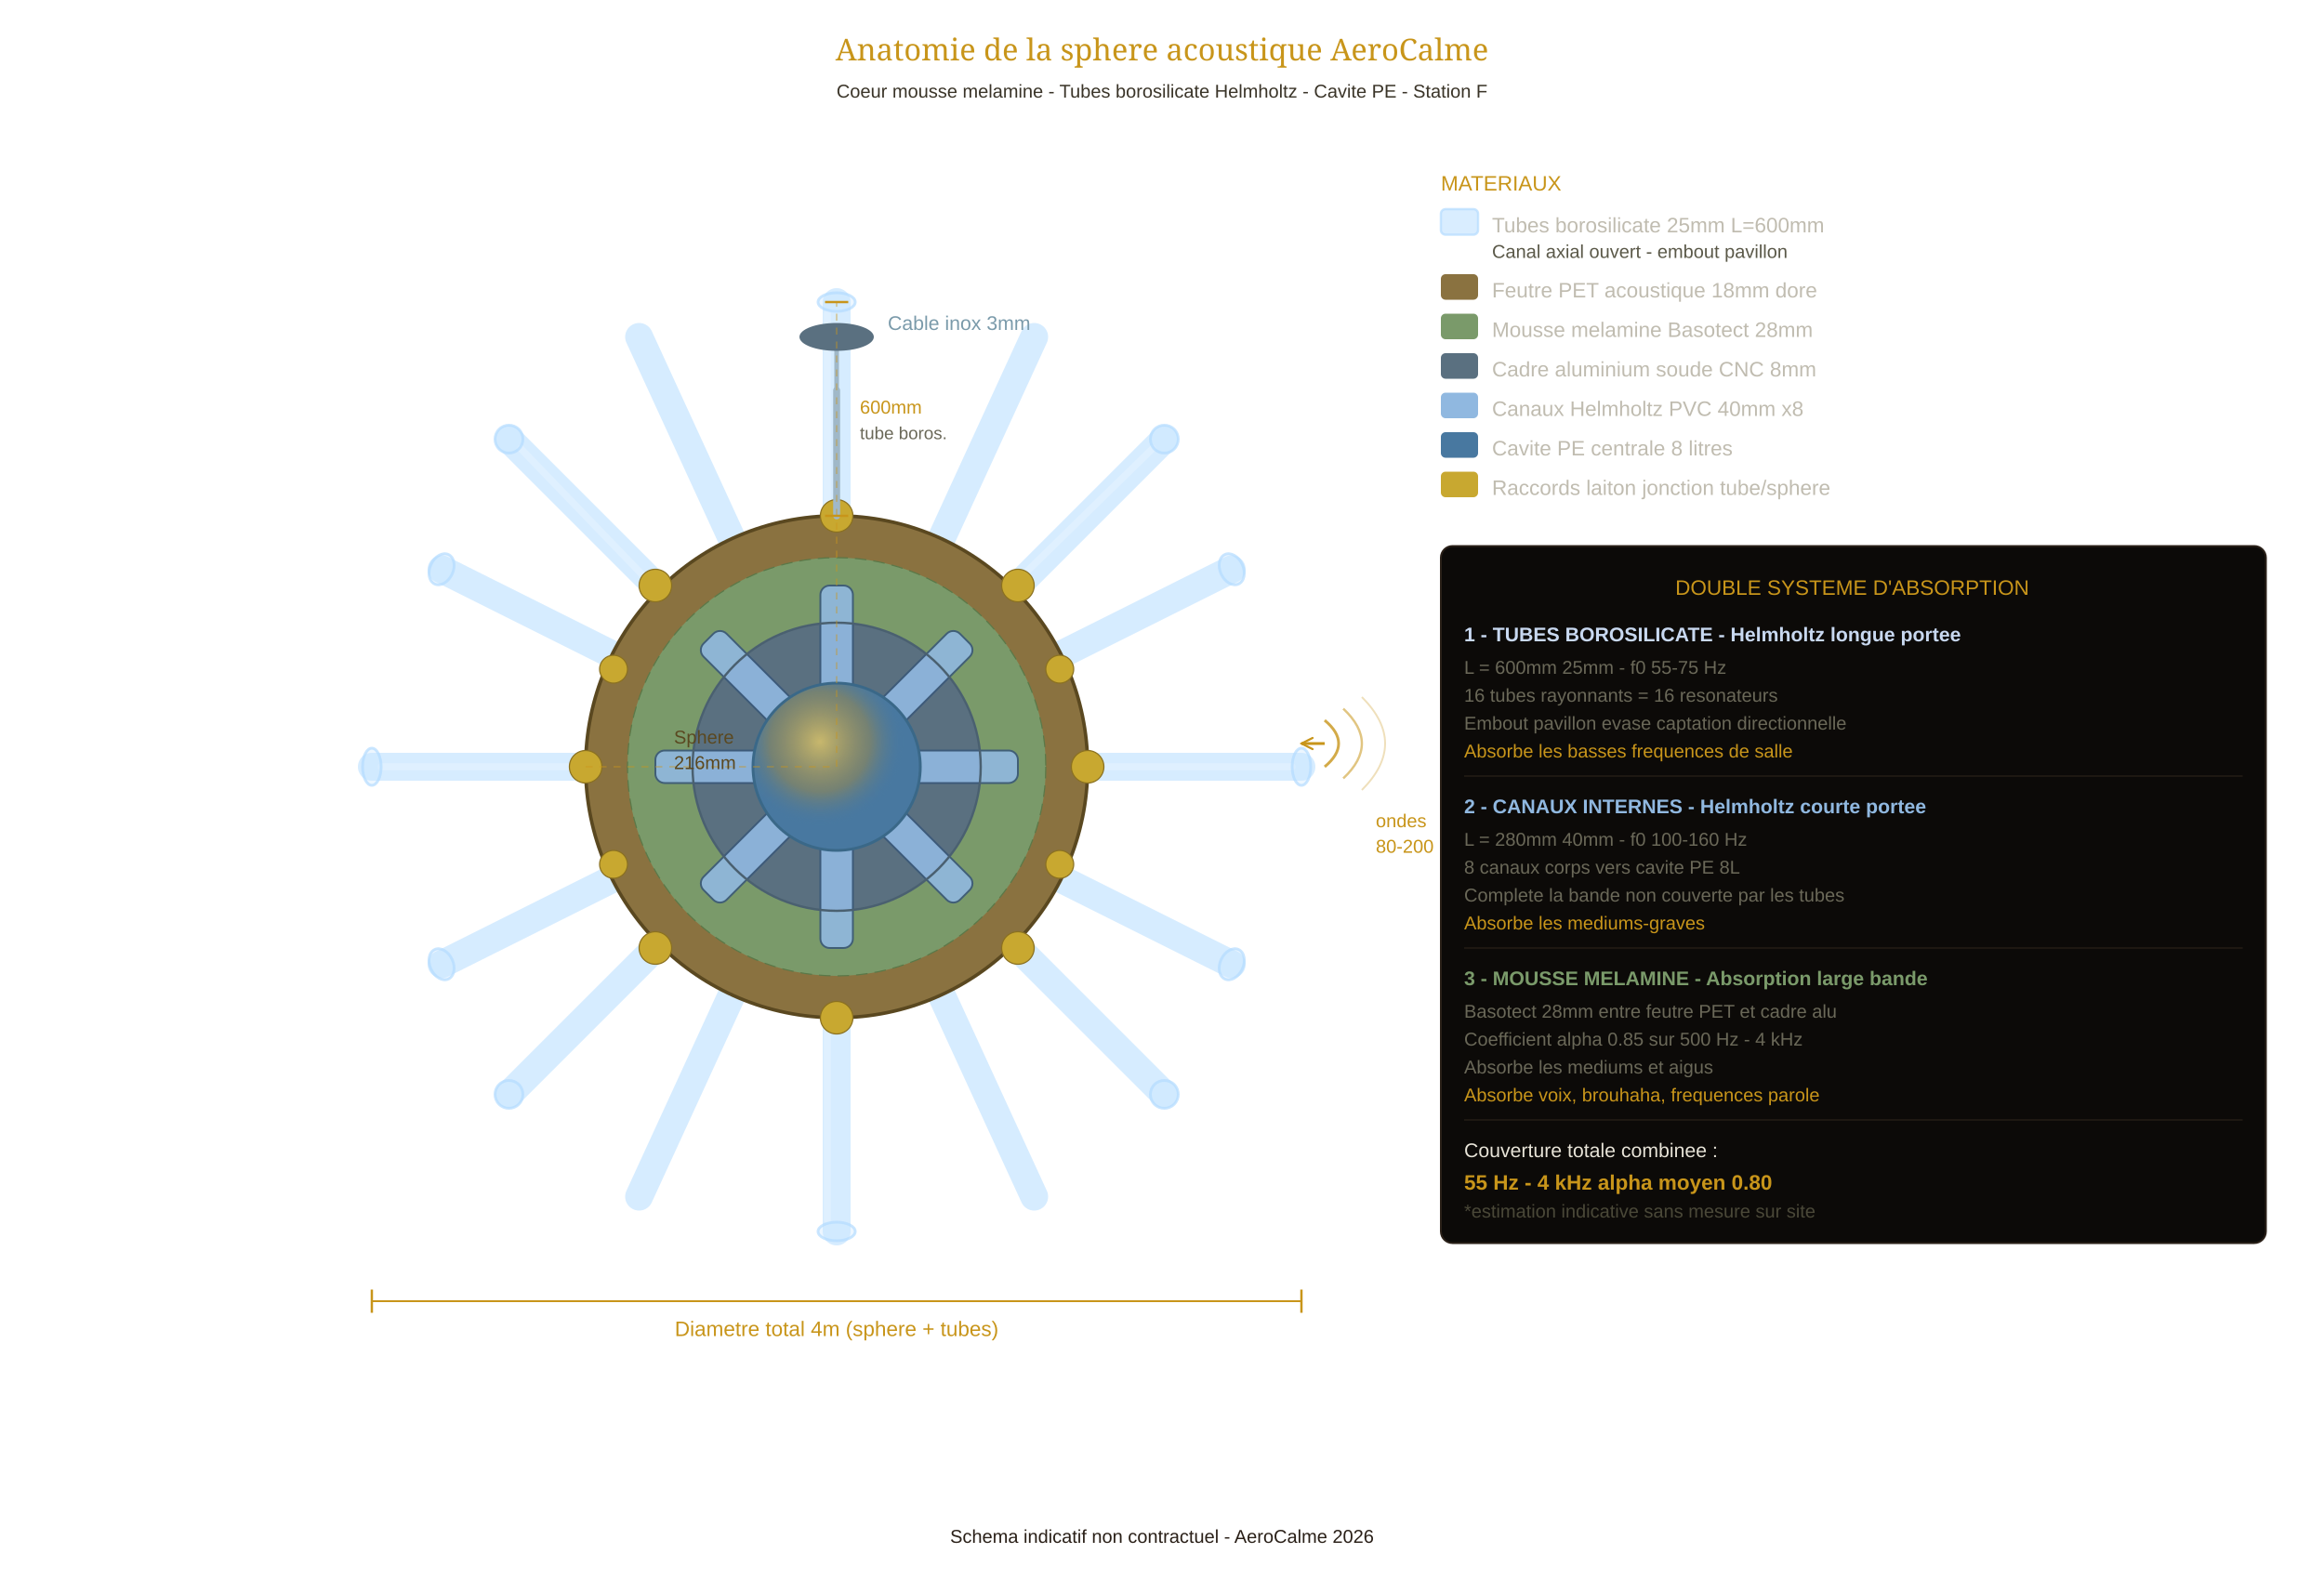
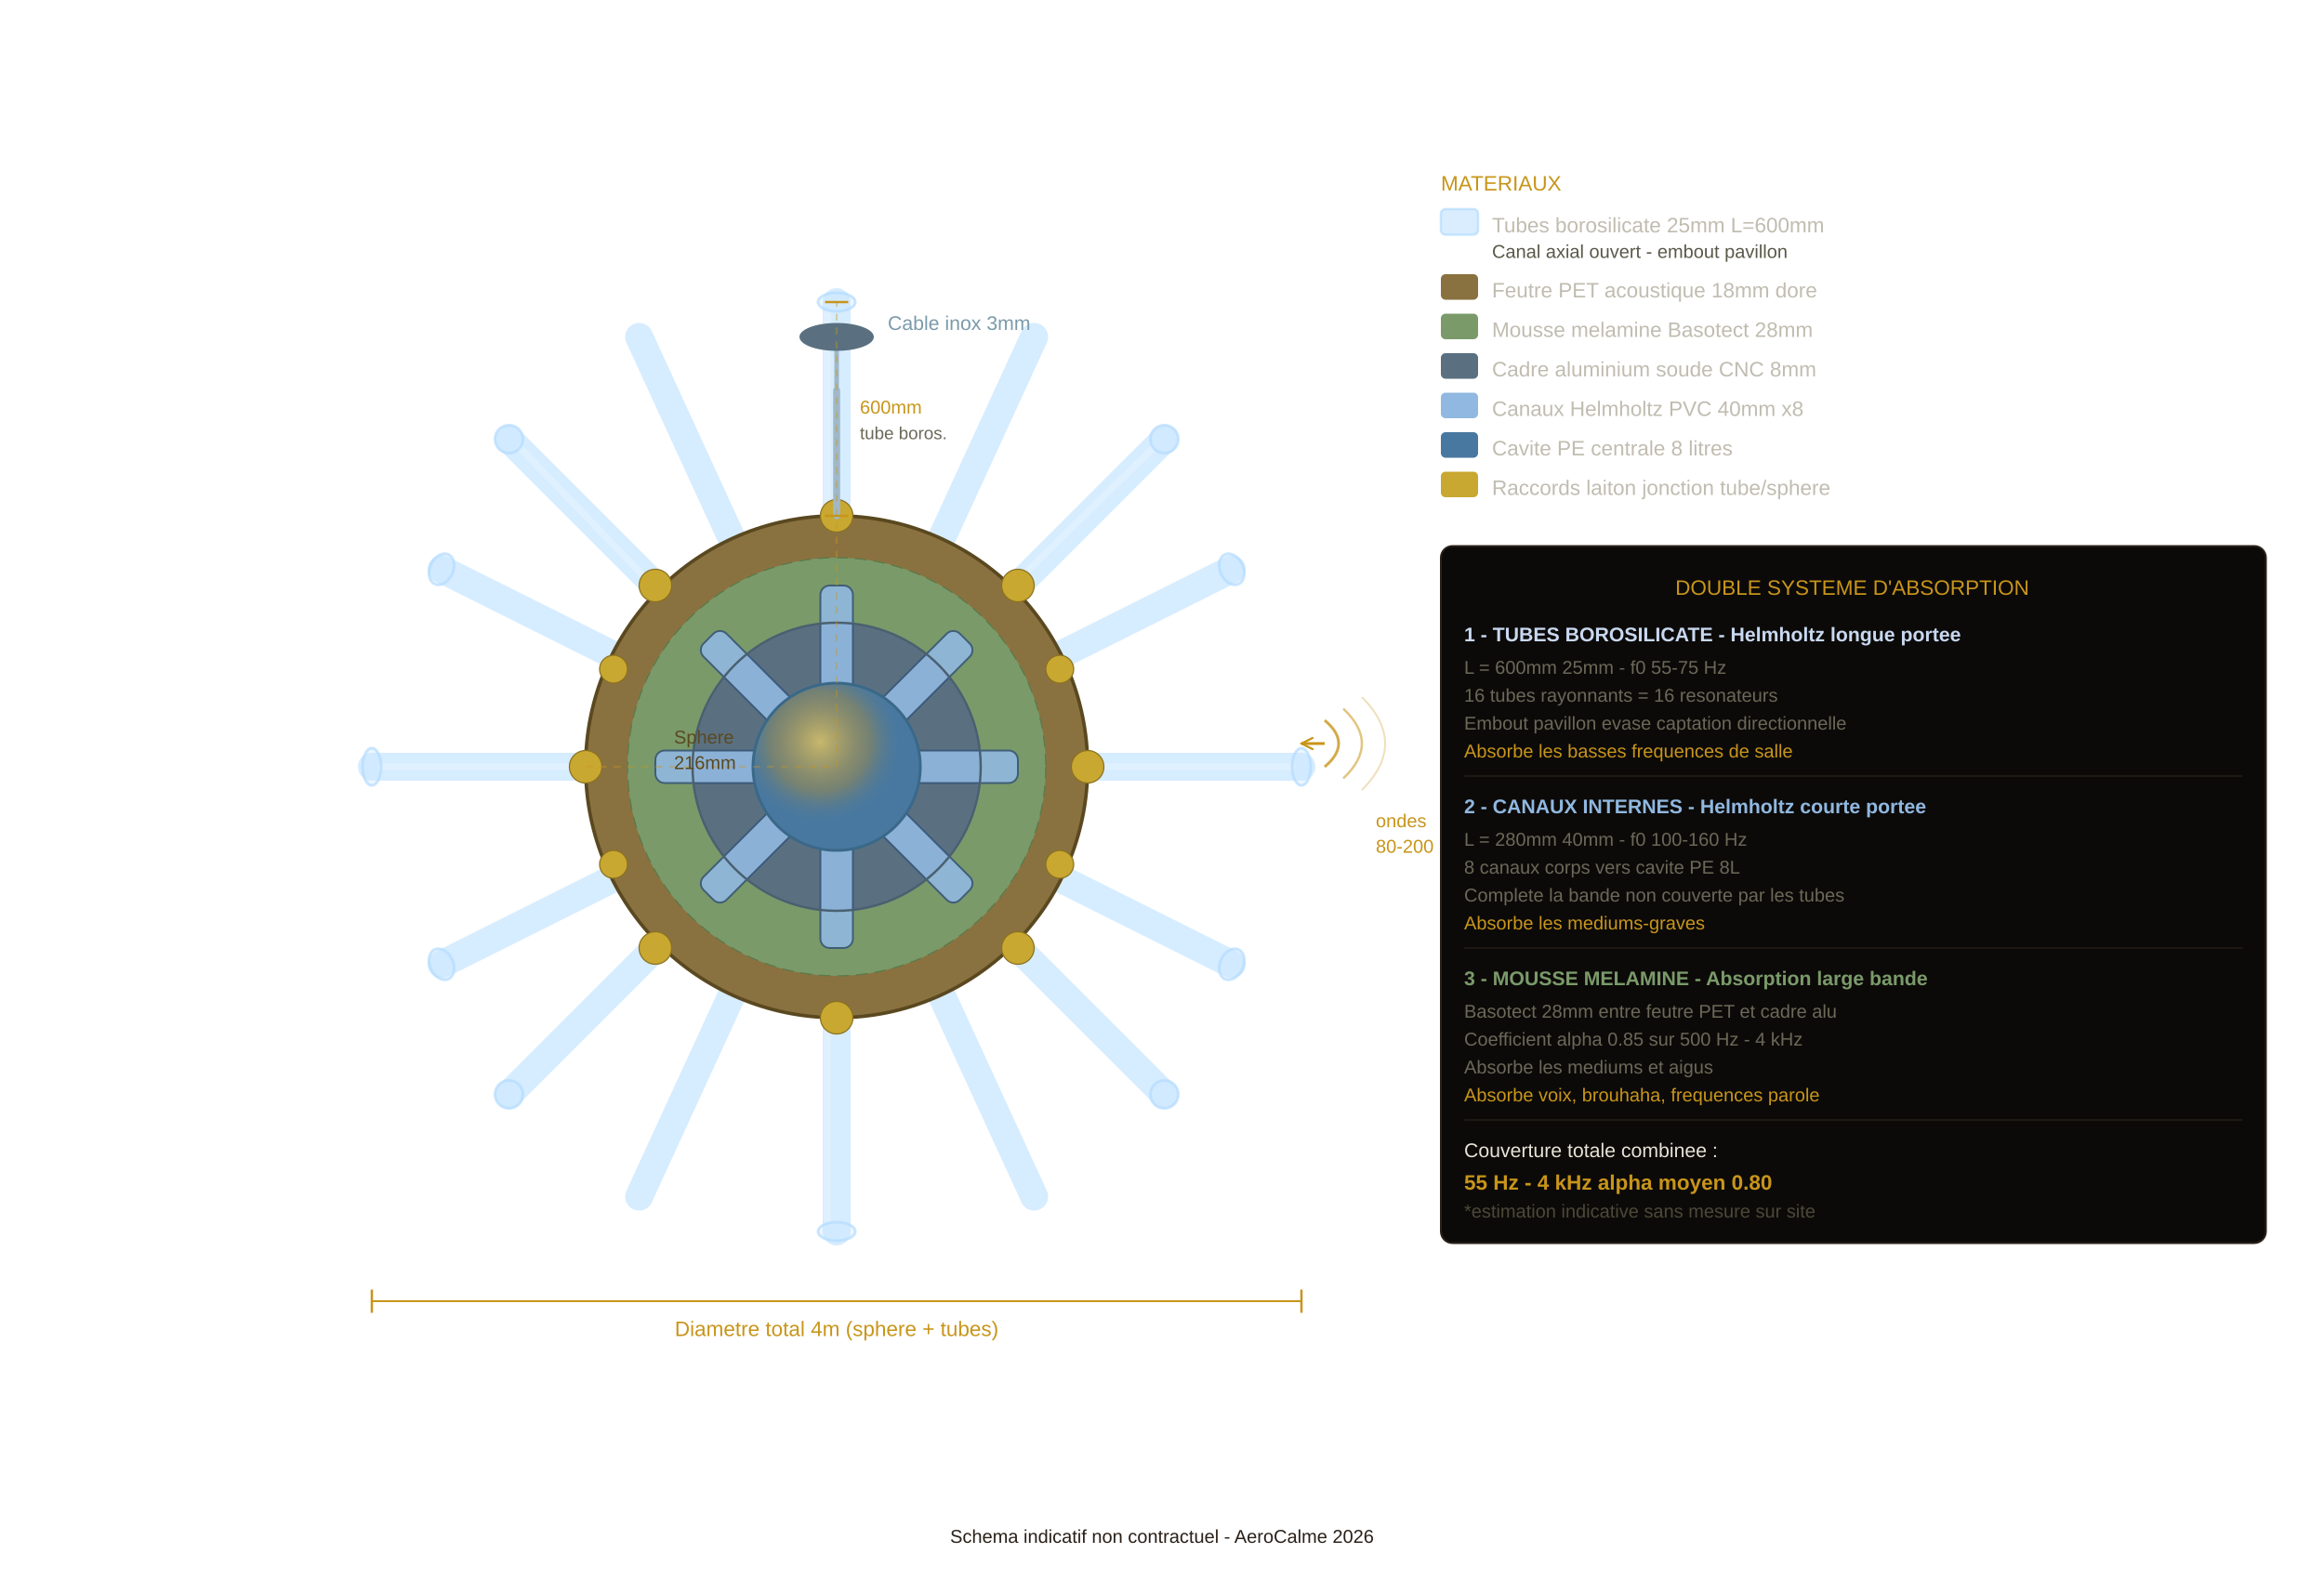
<svg xmlns="http://www.w3.org/2000/svg" width="1000" height="680" viewBox="0 0 1000 680" style="background:#08070a">
  <style>
text { font-family: Arial, sans-serif; letter-spacing: 0; }
</style>
-   <text x="500" y="26" text-anchor="middle" font-size="13" fill="#C8951A" style="font-family:Georgia,serif">Anatomie de la sphere acoustique AeroCalme</text>
-   <text x="500" y="42" text-anchor="middle" font-size="8" fill="#3a3428">Coeur mousse melamine - Tubes borosilicate Helmholtz - Cavite PE - Station F</text>
  <g stroke="rgba(180,220,255,0.55)" stroke-width="12" stroke-linecap="round" fill="none">
    <line x1="360" y1="330" x2="360" y2="130" />
    <line x1="360" y1="330" x2="360" y2="530" />
    <line x1="360" y1="330" x2="560" y2="330" />
    <line x1="360" y1="330" x2="160" y2="330" />
    <line x1="360" y1="330" x2="501" y2="189" />
    <line x1="360" y1="330" x2="219" y2="189" />
    <line x1="360" y1="330" x2="501" y2="471" />
    <line x1="360" y1="330" x2="219" y2="471" />
    <line x1="360" y1="330" x2="530" y2="245" />
    <line x1="360" y1="330" x2="190" y2="245" />
    <line x1="360" y1="330" x2="530" y2="415" />
    <line x1="360" y1="330" x2="190" y2="415" />
    <line x1="360" y1="330" x2="445" y2="145" />
    <line x1="360" y1="330" x2="275" y2="145" />
    <line x1="360" y1="330" x2="445" y2="515" />
    <line x1="360" y1="330" x2="275" y2="515" />
  </g>
  <g stroke="rgba(255,255,255,0.22)" stroke-width="3" stroke-linecap="round" fill="none">
    <line x1="356" y1="330" x2="356" y2="135" />
    <line x1="356" y1="330" x2="356" y2="525" />
    <line x1="356" y1="330" x2="556" y2="330" />
    <line x1="356" y1="330" x2="164" y2="330" />
    <line x1="356" y1="330" x2="496" y2="193" />
    <line x1="356" y1="330" x2="224" y2="193" />
  </g>
  <g fill="rgba(200,230,255,0.35)" stroke="rgba(180,220,255,0.7)" stroke-width="1.2">
    <ellipse cx="360" cy="130" rx="8" ry="4" />
    <ellipse cx="360" cy="530" rx="8" ry="4" />
    <ellipse cx="560" cy="330" rx="4" ry="8" />
    <ellipse cx="160" cy="330" rx="4" ry="8" />
    <ellipse cx="501" cy="189" rx="6" ry="6" transform="rotate(-45,501,189)" />
    <ellipse cx="219" cy="189" rx="6" ry="6" transform="rotate(45,219,189)" />
    <ellipse cx="501" cy="471" rx="6" ry="6" transform="rotate(45,501,471)" />
    <ellipse cx="219" cy="471" rx="6" ry="6" transform="rotate(-45,219,471)" />
    <ellipse cx="530" cy="245" rx="5" ry="7" transform="rotate(-25,530,245)" />
    <ellipse cx="190" cy="245" rx="5" ry="7" transform="rotate(25,190,245)" />
    <ellipse cx="530" cy="415" rx="5" ry="7" transform="rotate(25,530,415)" />
    <ellipse cx="190" cy="415" rx="5" ry="7" transform="rotate(-25,190,415)" />
  </g>
  <circle cx="360" cy="330" r="108" fill="#8a7240" />
  <circle cx="360" cy="330" r="90" fill="#7a9a6a" />
  <circle cx="360" cy="330" r="62" fill="#5a7080" />
  <g fill="#90b8e0" stroke="#3a5878" stroke-width="0.8" opacity="0.9">
    <rect x="353" y="252" width="14" height="78" rx="4" transform="rotate(0,360,330)" />
    <rect x="353" y="252" width="14" height="78" rx="4" transform="rotate(45,360,330)" />
    <rect x="353" y="252" width="14" height="78" rx="4" transform="rotate(90,360,330)" />
    <rect x="353" y="252" width="14" height="78" rx="4" transform="rotate(135,360,330)" />
    <rect x="353" y="252" width="14" height="78" rx="4" transform="rotate(180,360,330)" />
    <rect x="353" y="252" width="14" height="78" rx="4" transform="rotate(225,360,330)" />
    <rect x="353" y="252" width="14" height="78" rx="4" transform="rotate(270,360,330)" />
    <rect x="353" y="252" width="14" height="78" rx="4" transform="rotate(315,360,330)" />
  </g>
  <circle cx="360" cy="330" r="36" fill="#4878a0" />
  <defs>
    <radialGradient id="goldgrad2" cx="40%" cy="35%">
      <stop offset="0%" stop-color="#e8c860" stop-opacity="0.8" />
      <stop offset="60%" stop-color="#b89030" stop-opacity="0.4" />
      <stop offset="100%" stop-color="#4878a0" stop-opacity="0" />
    </radialGradient>
    <marker id="arrg2" viewBox="0 0 10 10" refX="9" refY="5" markerWidth="5" markerHeight="5" orient="auto">
      <path d="M1 1L9 5L1 9" fill="none" stroke="#C8951A" stroke-width="1.5" stroke-linecap="round" />
    </marker>
  </defs>
  <circle cx="360" cy="330" r="36" fill="url(#goldgrad2)" />
  <circle cx="360" cy="330" r="108" fill="none" stroke="#5a4820" stroke-width="1.5" />
  <circle cx="360" cy="330" r="90" fill="none" stroke="#5a7848" stroke-width="0.5" stroke-dasharray="5,3" />
  <circle cx="360" cy="330" r="62" fill="none" stroke="#4a6070" stroke-width="1" />
  <circle cx="360" cy="330" r="36" fill="none" stroke="#3a6888" stroke-width="1.2" />
  <g fill="#c8a830" stroke="#8a7020" stroke-width="0.5">
    <circle cx="360" cy="222" r="7" />
    <circle cx="360" cy="438" r="7" />
    <circle cx="468" cy="330" r="7" />
    <circle cx="252" cy="330" r="7" />
    <circle cx="438" cy="252" r="7" />
    <circle cx="282" cy="252" r="7" />
    <circle cx="438" cy="408" r="7" />
    <circle cx="282" cy="408" r="7" />
    <circle cx="456" cy="288" r="6" />
    <circle cx="264" cy="288" r="6" />
    <circle cx="456" cy="372" r="6" />
    <circle cx="264" cy="372" r="6" />
  </g>
  <line x1="360" y1="222" x2="360" y2="168" stroke="#a0b8c8" stroke-width="3" stroke-linecap="round" />
  <line x1="360" y1="170" x2="360" y2="148" stroke="#a0b8c8" stroke-width="2" />
  <ellipse cx="360" cy="145" rx="16" ry="6" fill="#5a7080" />
  <text x="382" y="142" font-size="8.5" fill="#7a9aaa">Cable inox 3mm</text>
  <path d="M570 310 Q582 320 570 330" fill="none" stroke="#C8951A" stroke-width="1.2" opacity="0.8" />
  <path d="M578 305 Q594 320 578 335" fill="none" stroke="#C8951A" stroke-width="1" opacity="0.55" />
  <path d="M586 300 Q606 320 586 340" fill="none" stroke="#C8951A" stroke-width="0.8" opacity="0.3" />
  <line x1="570" y1="320" x2="560" y2="320" stroke="#C8951A" stroke-width="1.2" marker-end="url(#arrg2)" />
  <text x="592" y="356" font-size="8" fill="#C8951A">ondes</text>
  <text x="592" y="367" font-size="8" fill="#C8951A">80-200 Hz</text>
  <text x="620" y="82" font-size="9" fill="#C8951A">MATERIAUX</text>
  <rect x="620" y="90" width="16" height="11" rx="2" fill="rgba(180,220,255,0.5)" stroke="rgba(180,220,255,0.7)" stroke-width="1" />
  <text x="642" y="100" font-size="9" fill="#c0bcb0">Tubes borosilicate 25mm L=600mm</text>
  <text x="642" y="111" font-size="8" fill="#5a5848">Canal axial ouvert - embout pavillon</text>
  <rect x="620" y="118" width="16" height="11" rx="2" fill="#8a7240" />
  <text x="642" y="128" font-size="9" fill="#c0bcb0">Feutre PET acoustique 18mm dore</text>
  <rect x="620" y="135" width="16" height="11" rx="2" fill="#7a9a6a" />
  <text x="642" y="145" font-size="9" fill="#c0bcb0">Mousse melamine Basotect 28mm</text>
  <rect x="620" y="152" width="16" height="11" rx="2" fill="#5a7080" />
  <text x="642" y="162" font-size="9" fill="#c0bcb0">Cadre aluminium soude CNC 8mm</text>
  <rect x="620" y="169" width="16" height="11" rx="2" fill="#90b8e0" />
  <text x="642" y="179" font-size="9" fill="#c0bcb0">Canaux Helmholtz PVC 40mm x8</text>
  <rect x="620" y="186" width="16" height="11" rx="2" fill="#4878a0" />
  <text x="642" y="196" font-size="9" fill="#c0bcb0">Cavite PE centrale 8 litres</text>
  <rect x="620" y="203" width="16" height="11" rx="2" fill="#c8a830" />
  <text x="642" y="213" font-size="9" fill="#c0bcb0">Raccords laiton jonction tube/sphere</text>
  <rect x="620" y="235" width="355" height="300" rx="5" fill="#0c0a08" stroke="#2a2018" stroke-width="0.8" />
  <text x="797" y="256" text-anchor="middle" font-size="9" fill="#C8951A">DOUBLE SYSTEME D'ABSORPTION</text>
  <text x="630" y="276" font-size="8.5" fill="#c8d8f0" font-weight="bold">1 - TUBES BOROSILICATE - Helmholtz longue portee</text>
  <text x="630" y="290" font-size="8" fill="#6a6858">L = 600mm 25mm - f0 55-75 Hz</text>
  <text x="630" y="302" font-size="8" fill="#6a6858">16 tubes rayonnants = 16 resonateurs</text>
  <text x="630" y="314" font-size="8" fill="#6a6858">Embout pavillon evase captation directionnelle</text>
  <text x="630" y="326" font-size="8" fill="#C8951A">Absorbe les basses frequences de salle</text>
  <line x1="630" y1="334" x2="965" y2="334" stroke="#2a2018" stroke-width="0.5" />
  <text x="630" y="350" font-size="8.5" fill="#90b8e0" font-weight="bold">2 - CANAUX INTERNES - Helmholtz courte portee</text>
  <text x="630" y="364" font-size="8" fill="#6a6858">L = 280mm 40mm - f0 100-160 Hz</text>
  <text x="630" y="376" font-size="8" fill="#6a6858">8 canaux corps vers cavite PE 8L</text>
  <text x="630" y="388" font-size="8" fill="#6a6858">Complete la bande non couverte par les tubes</text>
  <text x="630" y="400" font-size="8" fill="#C8951A">Absorbe les mediums-graves</text>
  <line x1="630" y1="408" x2="965" y2="408" stroke="#2a2018" stroke-width="0.5" />
  <text x="630" y="424" font-size="8.5" fill="#7a9a6a" font-weight="bold">3 - MOUSSE MELAMINE - Absorption large bande</text>
  <text x="630" y="438" font-size="8" fill="#6a6858">Basotect 28mm entre feutre PET et cadre alu</text>
  <text x="630" y="450" font-size="8" fill="#6a6858">Coefficient alpha 0.85 sur 500 Hz - 4 kHz</text>
  <text x="630" y="462" font-size="8" fill="#6a6858">Absorbe les mediums et aigus</text>
  <text x="630" y="474" font-size="8" fill="#C8951A">Absorbe voix, brouhaha, frequences parole</text>
  <line x1="630" y1="482" x2="965" y2="482" stroke="#2a2018" stroke-width="0.5" />
  <text x="630" y="498" font-size="8.5" fill="#e8e4d8">Couverture totale combinee :</text>
  <text x="630" y="512" font-size="9" fill="#C8951A" font-weight="bold">55 Hz - 4 kHz  alpha moyen 0.80</text>
  <text x="630" y="524" font-size="8" fill="#4a4838">*estimation indicative sans mesure sur site</text>
  <line x1="360" y1="330" x2="360" y2="130" stroke="#C8951A" stroke-width="0.6" stroke-dasharray="3,3" opacity="0.5" />
  <line x1="355" y1="130" x2="365" y2="130" stroke="#C8951A" stroke-width="1" />
  <line x1="355" y1="222" x2="365" y2="222" stroke="#C8951A" stroke-width="1" />
  <text x="370" y="178" font-size="8" fill="#C8951A">600mm</text>
  <text x="370" y="189" font-size="7.5" fill="#6a6858">tube boros.</text>
  <line x1="252" y1="330" x2="360" y2="330" stroke="#C8951A" stroke-width="0.6" stroke-dasharray="3,3" opacity="0.5" />
  <text x="290" y="320" font-size="8" fill="#5a4820">Sphere</text>
  <text x="290" y="331" font-size="8" fill="#5a4820">216mm</text>
  <line x1="160" y1="560" x2="560" y2="560" stroke="#C8951A" stroke-width="0.8" />
  <line x1="160" y1="555" x2="160" y2="565" stroke="#C8951A" stroke-width="1" />
  <line x1="560" y1="555" x2="560" y2="565" stroke="#C8951A" stroke-width="1" />
  <text x="360" y="575" text-anchor="middle" font-size="9" fill="#C8951A">Diametre total 4m (sphere + tubes)</text>
  <text x="500" y="664" text-anchor="middle" font-size="8" fill="#2a2018">Schema indicatif non contractuel - AeroCalme 2026</text>
</svg>
